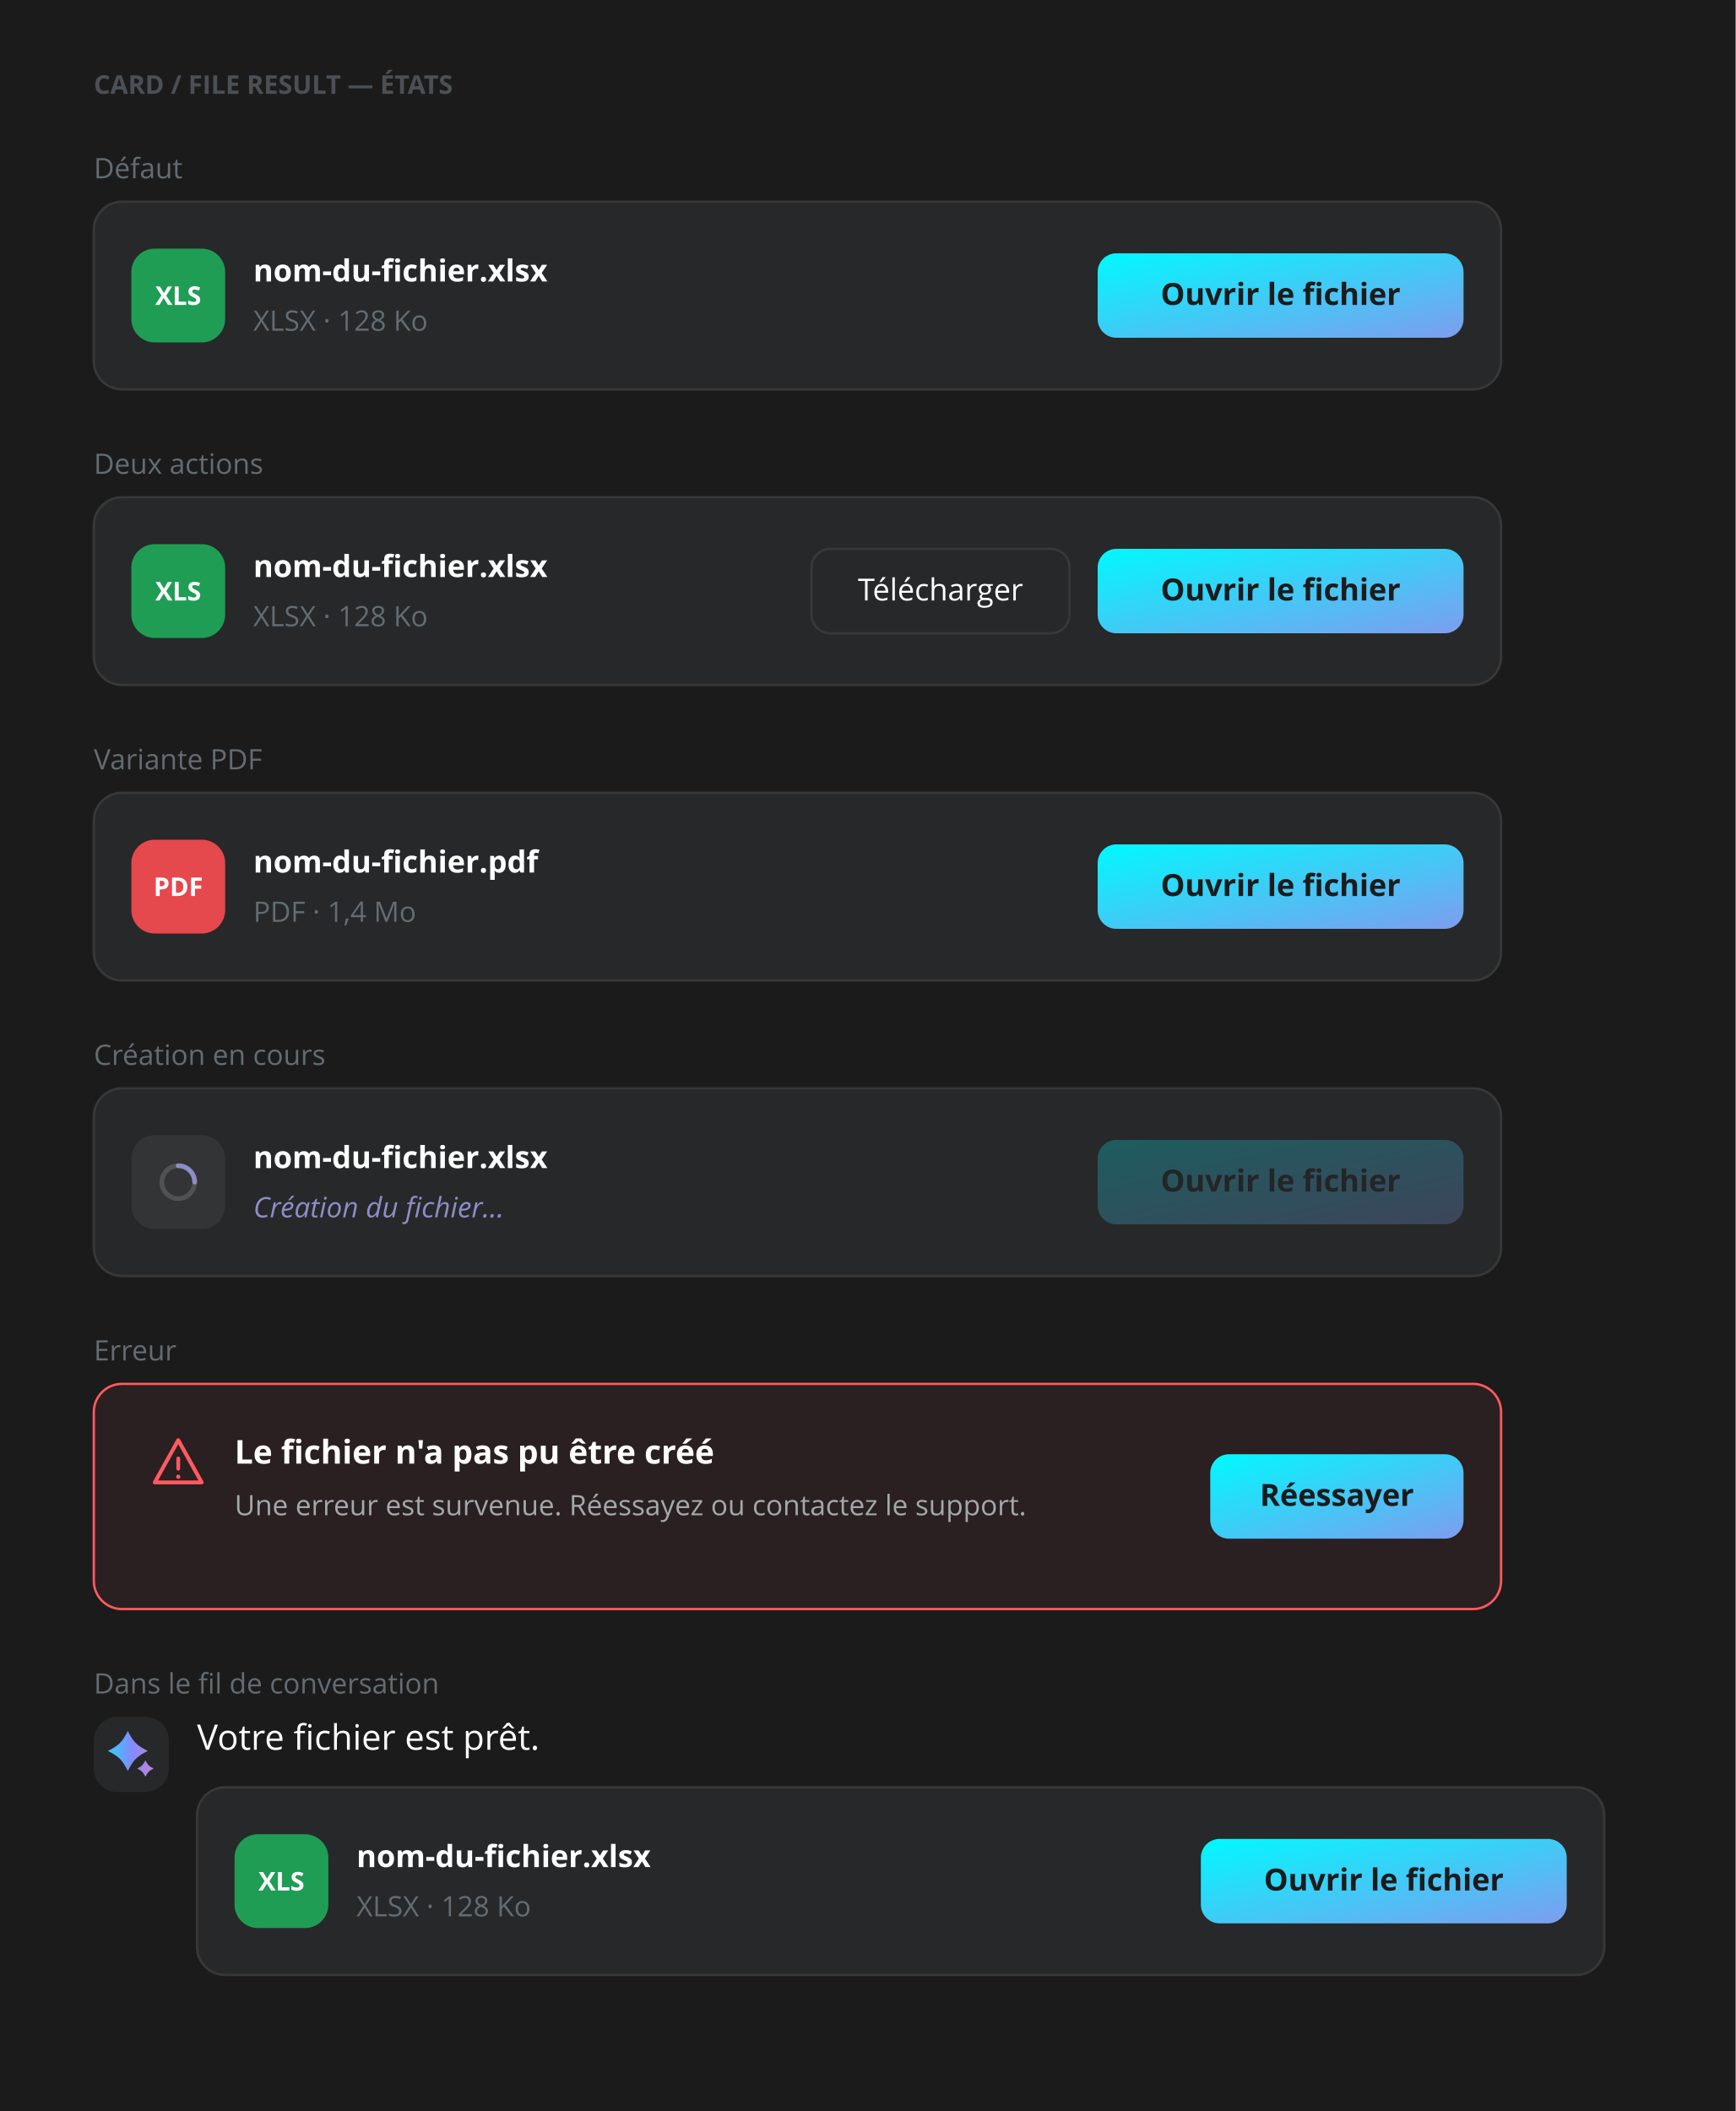
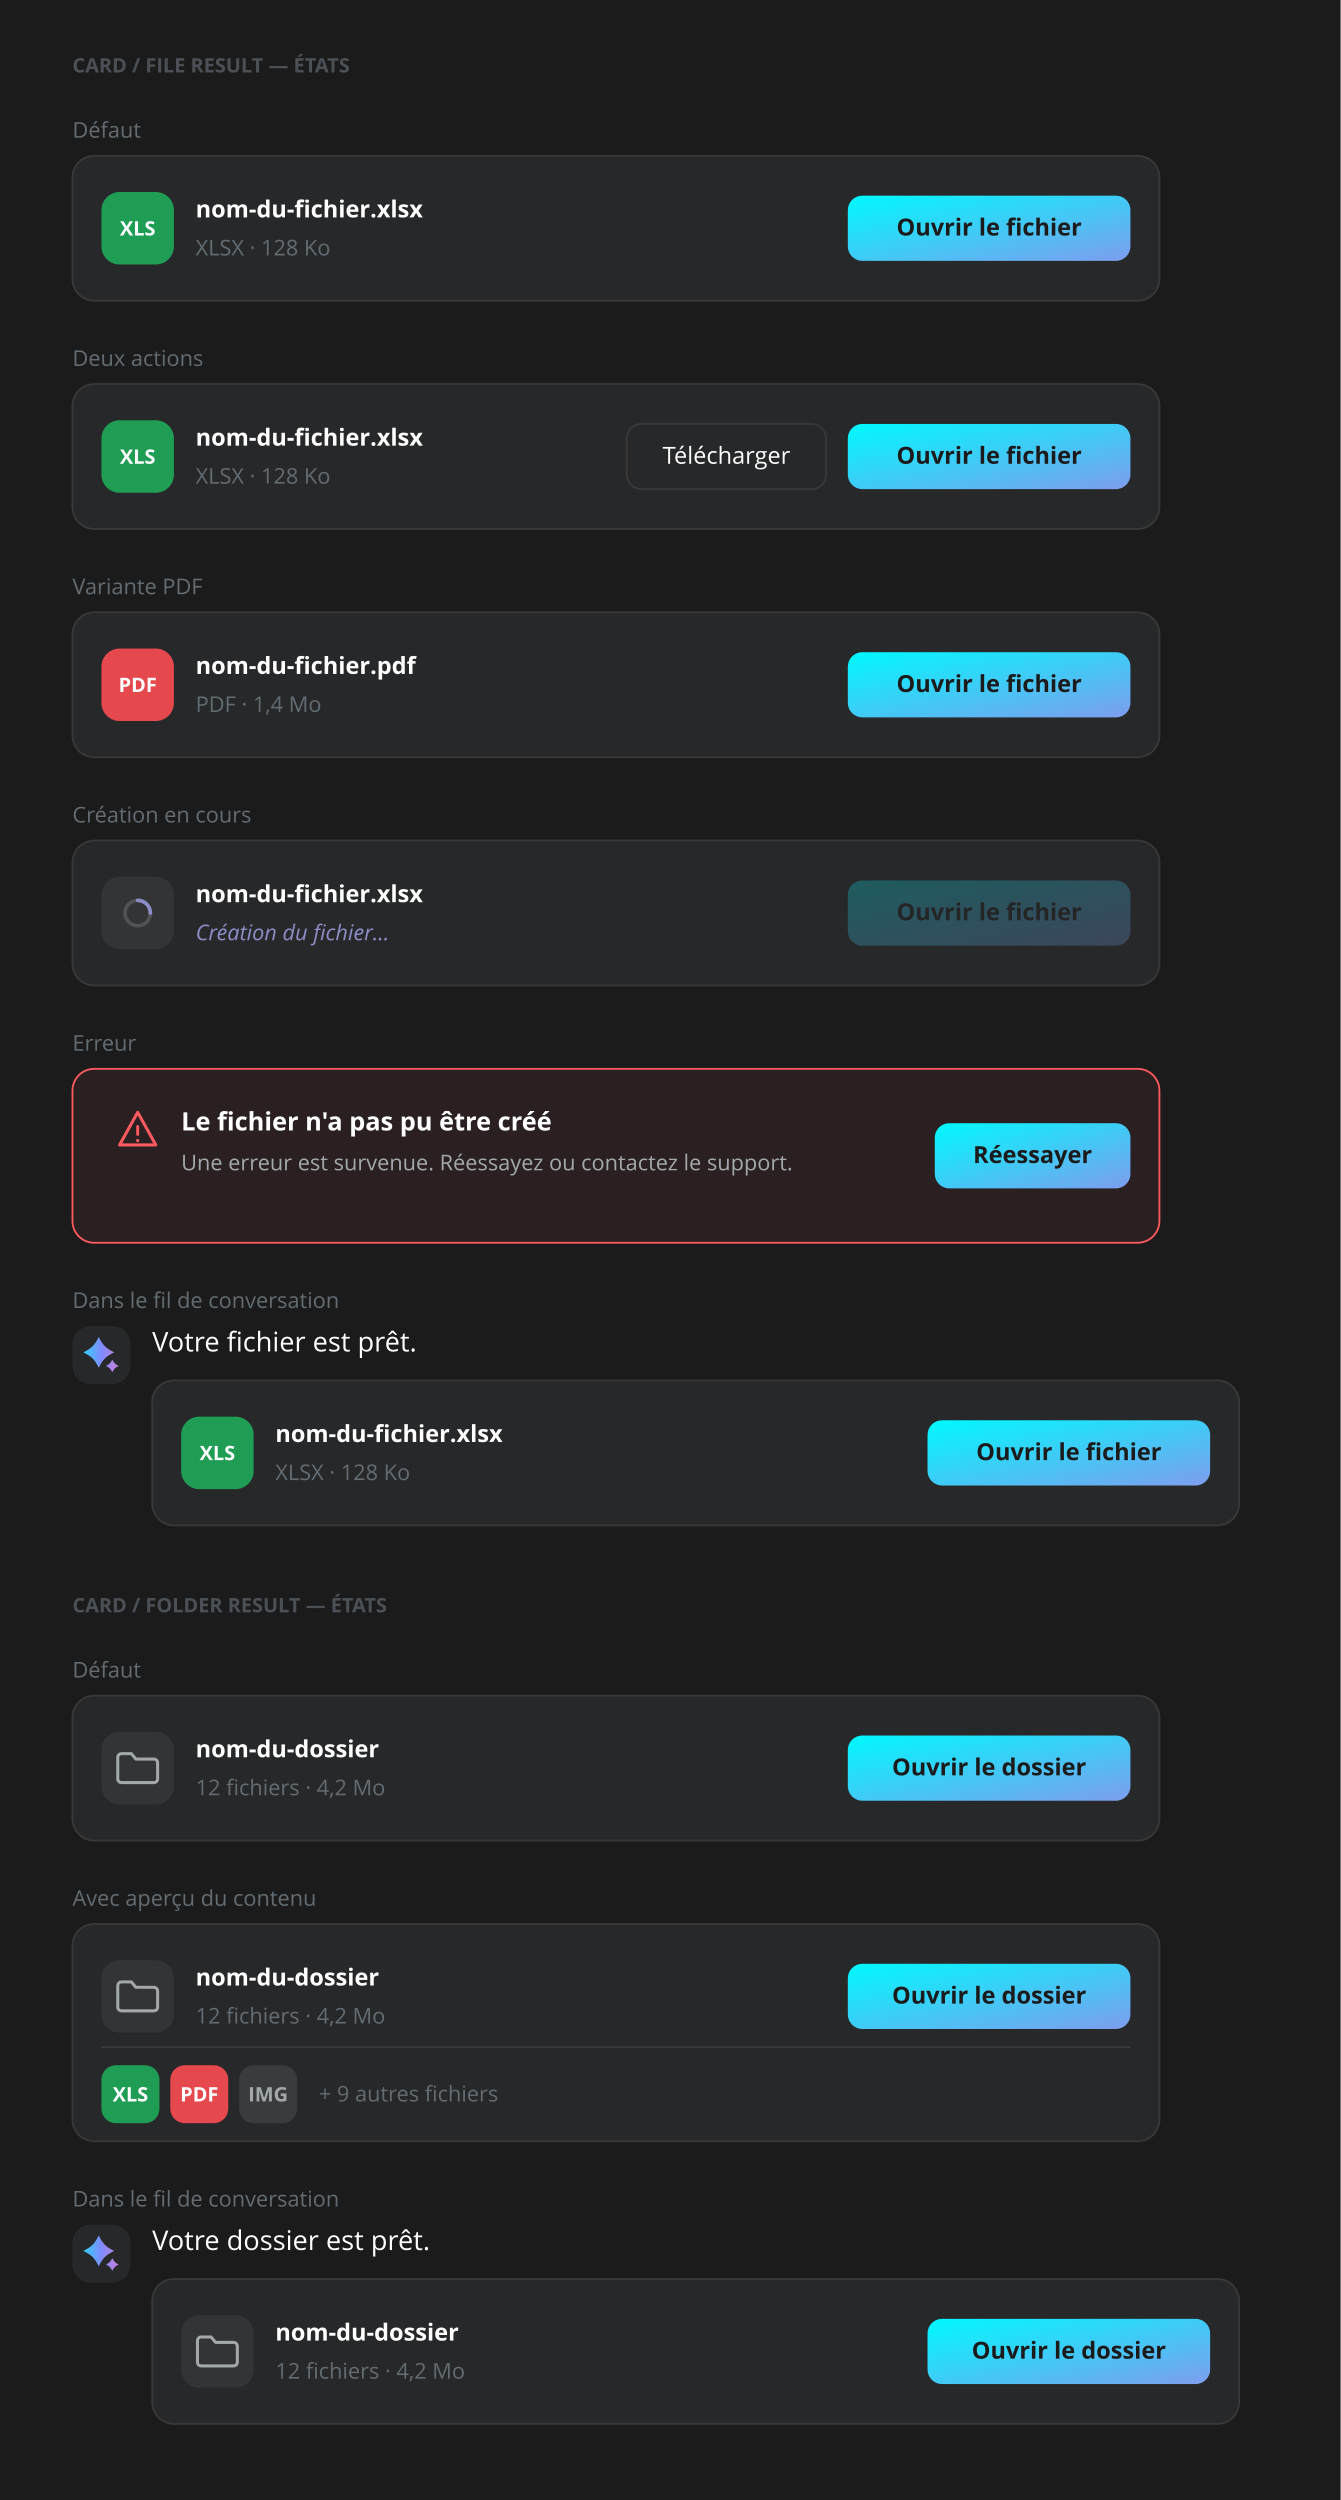
- <svg xmlns="http://www.w3.org/2000/svg" width="740" height="900" viewBox="0 0 740 900">
+ <svg xmlns="http://www.w3.org/2000/svg" width="740" height="1380" viewBox="0 0 740 1380">
  <defs>
    <linearGradient id="grad-primary" x1="0" y1="0" x2="1" y2="1">
      <stop offset="0" stop-color="#00F9FF" />
      <stop offset="1" stop-color="#7E9DEE" />
    </linearGradient>
-     <linearGradient id="grad-accent" gradientUnits="userSpaceOnUse" x1="40" y1="748" x2="72" y2="748">
+     <linearGradient id="grad-accent" gradientUnits="userSpaceOnUse" x1="40" y1="0" x2="72" y2="0">
      <stop offset="0" stop-color="#00F9FF" />
      <stop offset="0.5" stop-color="#818BFD" />
      <stop offset="1" stop-color="#EF7AC5" />
    </linearGradient>
  </defs>
-   <rect id="Board background" x="0" y="0" width="740" height="900" fill="#1C1B1B" />
-   <text id="Section title" x="40" y="40" font-family="Open Sans" font-weight="700" font-size="11" fill="#4A5055">CARD / FILE RESULT — ÉTATS</text>
-   <text id="Label default" x="40" y="76" font-family="Open Sans" font-weight="400" font-size="12" fill="#626C72">Défaut</text>
+   <rect id="Board background" x="0" y="0" width="740" height="1380" fill="#1C1B1B" />
+   <text id="Section title file" x="40" y="40" font-family="Open Sans" font-weight="700" font-size="11" fill="#4A5055">CARD / FILE RESULT — ÉTATS</text>
+   <text id="Label file default" x="40" y="76" font-family="Open Sans" font-weight="400" font-size="12" fill="#626C72">Défaut</text>
  <g id="Card/file/default">
    <rect x="40" y="86" width="600" height="80" rx="12" fill="#272829" stroke="#383838" stroke-width="1" />
    <g id="Badge/XLS">
      <rect x="56" y="106" width="40" height="40" rx="10" fill="#1F9D55" />
      <text x="76" y="130" font-family="Open Sans" font-weight="700" font-size="11" fill="#FFFFFF" text-anchor="middle">XLS</text>
    </g>
    <text id="Filename" x="108" y="120" font-family="Open Sans" font-weight="700" font-size="13" fill="#FFFFFF">nom-du-fichier.xlsx</text>
    <text id="Meta" x="108" y="141" font-family="Open Sans" font-weight="400" font-size="12" fill="#626C72">XLSX · 128 Ko</text>
    <g id="Button/primary">
      <rect x="468" y="108" width="156" height="36" rx="8" fill="url(#grad-primary)" />
      <text x="546" y="130" font-family="Open Sans" font-weight="700" font-size="13" fill="#1C1B1B" text-anchor="middle">Ouvrir le fichier</text>
    </g>
  </g>
-   <text id="Label two actions" x="40" y="202" font-family="Open Sans" font-weight="400" font-size="12" fill="#626C72">Deux actions</text>
+   <text id="Label file two actions" x="40" y="202" font-family="Open Sans" font-weight="400" font-size="12" fill="#626C72">Deux actions</text>
  <g id="Card/file/two-actions">
    <rect x="40" y="212" width="600" height="80" rx="12" fill="#272829" stroke="#383838" stroke-width="1" />
    <g id="Badge/XLS 2">
      <rect x="56" y="232" width="40" height="40" rx="10" fill="#1F9D55" />
      <text x="76" y="256" font-family="Open Sans" font-weight="700" font-size="11" fill="#FFFFFF" text-anchor="middle">XLS</text>
    </g>
    <text id="Filename 2" x="108" y="246" font-family="Open Sans" font-weight="700" font-size="13" fill="#FFFFFF">nom-du-fichier.xlsx</text>
    <text id="Meta 2" x="108" y="267" font-family="Open Sans" font-weight="400" font-size="12" fill="#626C72">XLSX · 128 Ko</text>
    <g id="Button/ghost">
      <rect x="346" y="234" width="110" height="36" rx="8" fill="none" stroke="#383838" stroke-width="1" />
      <text x="401" y="256" font-family="Open Sans" font-weight="400" font-size="13" fill="#FFFFFF" text-anchor="middle">Télécharger</text>
    </g>
    <g id="Button/primary 2">
      <rect x="468" y="234" width="156" height="36" rx="8" fill="url(#grad-primary)" />
      <text x="546" y="256" font-family="Open Sans" font-weight="700" font-size="13" fill="#1C1B1B" text-anchor="middle">Ouvrir le fichier</text>
    </g>
  </g>
-   <text id="Label pdf" x="40" y="328" font-family="Open Sans" font-weight="400" font-size="12" fill="#626C72">Variante PDF</text>
+   <text id="Label file pdf" x="40" y="328" font-family="Open Sans" font-weight="400" font-size="12" fill="#626C72">Variante PDF</text>
  <g id="Card/file/pdf">
    <rect x="40" y="338" width="600" height="80" rx="12" fill="#272829" stroke="#383838" stroke-width="1" />
    <g id="Badge/PDF">
      <rect x="56" y="358" width="40" height="40" rx="10" fill="#E5484D" />
      <text x="76" y="382" font-family="Open Sans" font-weight="700" font-size="11" fill="#FFFFFF" text-anchor="middle">PDF</text>
    </g>
    <text id="Filename 3" x="108" y="372" font-family="Open Sans" font-weight="700" font-size="13" fill="#FFFFFF">nom-du-fichier.pdf</text>
    <text id="Meta 3" x="108" y="393" font-family="Open Sans" font-weight="400" font-size="12" fill="#626C72">PDF · 1,4 Mo</text>
    <g id="Button/primary 3">
      <rect x="468" y="360" width="156" height="36" rx="8" fill="url(#grad-primary)" />
      <text x="546" y="382" font-family="Open Sans" font-weight="700" font-size="13" fill="#1C1B1B" text-anchor="middle">Ouvrir le fichier</text>
    </g>
  </g>
-   <text id="Label creating" x="40" y="454" font-family="Open Sans" font-weight="400" font-size="12" fill="#626C72">Création en cours</text>
+   <text id="Label file creating" x="40" y="454" font-family="Open Sans" font-weight="400" font-size="12" fill="#626C72">Création en cours</text>
  <g id="Card/file/creating">
    <rect x="40" y="464" width="600" height="80" rx="12" fill="#272829" stroke="#383838" stroke-width="1" />
    <g id="Badge/loading">
      <rect x="56" y="484" width="40" height="40" rx="10" fill="#333435" />
      <circle cx="76" cy="504" r="7" fill="none" stroke="#FFFFFF" stroke-opacity="0.15" stroke-width="2" />
      <path d="M 76 497 A 7 7 0 0 1 83 504" fill="none" stroke="#8D8DC8" stroke-width="2" stroke-linecap="round" />
    </g>
    <text id="Filename 4" x="108" y="498" font-family="Open Sans" font-weight="700" font-size="13" fill="#FFFFFF">nom-du-fichier.xlsx</text>
    <text id="Meta 4" x="108" y="519" font-family="Open Sans" font-style="italic" font-weight="400" font-size="12" fill="#8D8DC8">Création du fichier…</text>
    <g id="Button/primary/disabled" opacity="0.25">
      <rect x="468" y="486" width="156" height="36" rx="8" fill="url(#grad-primary)" />
      <text x="546" y="508" font-family="Open Sans" font-weight="700" font-size="13" fill="#1C1B1B" text-anchor="middle">Ouvrir le fichier</text>
    </g>
  </g>
-   <text id="Label error" x="40" y="580" font-family="Open Sans" font-weight="400" font-size="12" fill="#626C72">Erreur</text>
+   <text id="Label file error" x="40" y="580" font-family="Open Sans" font-weight="400" font-size="12" fill="#626C72">Erreur</text>
  <g id="Card/file/error">
    <rect x="40" y="590" width="600" height="96" rx="12" fill="#2A1F21" stroke="#FF5A5F" stroke-width="1" />
    <g id="Icon/Warning">
      <path d="M 66 632 L 76 614 L 86 632 Z" fill="none" stroke="#FF5A5F" stroke-width="1.667" stroke-linejoin="round" />
      <rect x="75.2" y="621" width="1.6" height="6" rx="0.8" fill="#FF5A5F" />
      <circle cx="76" cy="629.6" r="0.9" fill="#FF5A5F" />
    </g>
    <text id="Error title" x="100" y="624" font-family="Open Sans" font-weight="700" font-size="14" fill="#FFFFFF">Le fichier n'a pas pu être créé</text>
    <text id="Error desc" x="100" y="646" font-family="Open Sans" font-weight="400" font-size="12" fill="#A3A9AB">Une erreur est survenue. Réessayez ou contactez le support.</text>
    <g id="Button/primary/retry">
      <rect x="516" y="620" width="108" height="36" rx="8" fill="url(#grad-primary)" />
      <text x="570" y="642" font-family="Open Sans" font-weight="700" font-size="13" fill="#1C1B1B" text-anchor="middle">Réessayer</text>
    </g>
  </g>
-   <text id="Label in-thread" x="40" y="722" font-family="Open Sans" font-weight="400" font-size="12" fill="#626C72">Dans le fil de conversation</text>
+   <text id="Label file in-thread" x="40" y="722" font-family="Open Sans" font-weight="400" font-size="12" fill="#626C72">Dans le fil de conversation</text>
  <g id="Message/file-result">
    <g id="Avatar/assistant">
      <rect x="40" y="732" width="32" height="32" rx="10" fill="#272829" />
      <path d="M 54.5 738 C 56.88 742.69 58.31 744.12 63 746.5 C 58.31 748.88 56.88 750.31 54.5 755 C 52.12 750.31 50.69 748.88 46 746.5 C 50.69 744.12 52.12 742.69 54.5 738 Z" fill="url(#grad-accent)" />
      <path d="M 62 750.5 C 62.98 752.43 63.57 753.02 65.5 754 C 63.57 754.98 62.98 755.57 62 757.5 C 61.02 755.57 60.43 754.98 58.5 754 C 60.43 753.02 61.02 752.43 62 750.5 Z" fill="url(#grad-accent)" />
    </g>
    <text id="Answer line" x="84" y="746" font-family="Open Sans" font-weight="400" font-size="15" fill="#FFFFFF">Votre fichier est prêt.</text>
    <g id="Card/file/in-thread">
      <rect x="84" y="762" width="600" height="80" rx="12" fill="#272829" stroke="#383838" stroke-width="1" />
      <g id="Badge/XLS 3">
        <rect x="100" y="782" width="40" height="40" rx="10" fill="#1F9D55" />
        <text x="120" y="806" font-family="Open Sans" font-weight="700" font-size="11" fill="#FFFFFF" text-anchor="middle">XLS</text>
      </g>
      <text id="Filename 5" x="152" y="796" font-family="Open Sans" font-weight="700" font-size="13" fill="#FFFFFF">nom-du-fichier.xlsx</text>
      <text id="Meta 5" x="152" y="817" font-family="Open Sans" font-weight="400" font-size="12" fill="#626C72">XLSX · 128 Ko</text>
      <g id="Button/primary 4">
        <rect x="512" y="784" width="156" height="36" rx="8" fill="url(#grad-primary)" />
        <text x="590" y="806" font-family="Open Sans" font-weight="700" font-size="13" fill="#1C1B1B" text-anchor="middle">Ouvrir le fichier</text>
      </g>
    </g>
  </g>
+   <text id="Section title folder" x="40" y="890" font-family="Open Sans" font-weight="700" font-size="11" fill="#4A5055">CARD / FOLDER RESULT — ÉTATS</text>
+   <text id="Label folder default" x="40" y="926" font-family="Open Sans" font-weight="400" font-size="12" fill="#626C72">Défaut</text>
+   <g id="Card/folder/default">
+     <rect x="40" y="936" width="600" height="80" rx="12" fill="#272829" stroke="#383838" stroke-width="1" />
+     <g id="Badge/folder">
+       <rect x="56" y="956" width="40" height="40" rx="10" fill="#333435" />
+       <path d="M 67 968 h 5.5 l 2.5 3 h 10 a 2 2 0 0 1 2 2 v 9 a 2 2 0 0 1 -2 2 h -18 a 2 2 0 0 1 -2 -2 v -12 a 2 2 0 0 1 2 -2 z" fill="none" stroke="#A3A9AB" stroke-width="1.667" stroke-linejoin="round" />
+     </g>
+     <text id="Foldername" x="108" y="970" font-family="Open Sans" font-weight="700" font-size="13" fill="#FFFFFF">nom-du-dossier</text>
+     <text id="Folder meta" x="108" y="991" font-family="Open Sans" font-weight="400" font-size="12" fill="#626C72">12 fichiers · 4,2 Mo</text>
+     <g id="Button/primary 5">
+       <rect x="468" y="958" width="156" height="36" rx="8" fill="url(#grad-primary)" />
+       <text x="546" y="980" font-family="Open Sans" font-weight="700" font-size="13" fill="#1C1B1B" text-anchor="middle">Ouvrir le dossier</text>
+     </g>
+   </g>
+   <text id="Label folder preview" x="40" y="1052" font-family="Open Sans" font-weight="400" font-size="12" fill="#626C72">Avec aperçu du contenu</text>
+   <g id="Card/folder/preview">
+     <rect x="40" y="1062" width="600" height="120" rx="12" fill="#272829" stroke="#383838" stroke-width="1" />
+     <g id="Badge/folder 2">
+       <rect x="56" y="1082" width="40" height="40" rx="10" fill="#333435" />
+       <path d="M 67 1094 h 5.5 l 2.5 3 h 10 a 2 2 0 0 1 2 2 v 9 a 2 2 0 0 1 -2 2 h -18 a 2 2 0 0 1 -2 -2 v -12 a 2 2 0 0 1 2 -2 z" fill="none" stroke="#A3A9AB" stroke-width="1.667" stroke-linejoin="round" />
+     </g>
+     <text id="Foldername 2" x="108" y="1096" font-family="Open Sans" font-weight="700" font-size="13" fill="#FFFFFF">nom-du-dossier</text>
+     <text id="Folder meta 2" x="108" y="1117" font-family="Open Sans" font-weight="400" font-size="12" fill="#626C72">12 fichiers · 4,2 Mo</text>
+     <g id="Button/primary 6">
+       <rect x="468" y="1084" width="156" height="36" rx="8" fill="url(#grad-primary)" />
+       <text x="546" y="1106" font-family="Open Sans" font-weight="700" font-size="13" fill="#1C1B1B" text-anchor="middle">Ouvrir le dossier</text>
+     </g>
+     <line id="Divider" x1="56" y1="1130" x2="624" y2="1130" stroke="#383838" stroke-width="1" />
+     <g id="ContentPreview">
+       <g id="Chip/XLS">
+         <rect x="56" y="1140" width="32" height="32" rx="8" fill="#1F9D55" />
+         <text x="72" y="1160" font-family="Open Sans" font-weight="700" font-size="11" fill="#FFFFFF" text-anchor="middle">XLS</text>
+       </g>
+       <g id="Chip/PDF">
+         <rect x="94" y="1140" width="32" height="32" rx="8" fill="#E5484D" />
+         <text x="110" y="1160" font-family="Open Sans" font-weight="700" font-size="11" fill="#FFFFFF" text-anchor="middle">PDF</text>
+       </g>
+       <g id="Chip/IMG">
+         <rect x="132" y="1140" width="32" height="32" rx="8" fill="#3A3B3D" />
+         <text x="148" y="1160" font-family="Open Sans" font-weight="700" font-size="11" fill="#A3A9AB" text-anchor="middle">IMG</text>
+       </g>
+       <text id="Overflow count" x="176" y="1160" font-family="Open Sans" font-weight="400" font-size="12" fill="#626C72">+ 9 autres fichiers</text>
+     </g>
+   </g>
+   <text id="Label folder in-thread" x="40" y="1218" font-family="Open Sans" font-weight="400" font-size="12" fill="#626C72">Dans le fil de conversation</text>
+   <g id="Message/folder-result">
+     <g id="Avatar/assistant 2">
+       <rect x="40" y="1228" width="32" height="32" rx="10" fill="#272829" />
+       <path d="M 54.5 1234 C 56.88 1238.69 58.31 1240.12 63 1242.5 C 58.31 1244.88 56.88 1246.31 54.5 1251 C 52.12 1246.31 50.69 1244.88 46 1242.5 C 50.69 1240.12 52.12 1238.69 54.5 1234 Z" fill="url(#grad-accent)" />
+       <path d="M 62 1246.5 C 62.98 1248.43 63.57 1249.02 65.5 1250 C 63.57 1250.98 62.98 1251.57 62 1253.5 C 61.02 1251.57 60.43 1250.98 58.5 1250 C 60.43 1249.02 61.02 1248.43 62 1246.5 Z" fill="url(#grad-accent)" />
+     </g>
+     <text id="Answer line 2" x="84" y="1242" font-family="Open Sans" font-weight="400" font-size="15" fill="#FFFFFF">Votre dossier est prêt.</text>
+     <g id="Card/folder/in-thread">
+       <rect x="84" y="1258" width="600" height="80" rx="12" fill="#272829" stroke="#383838" stroke-width="1" />
+       <g id="Badge/folder 3">
+         <rect x="100" y="1278" width="40" height="40" rx="10" fill="#333435" />
+         <path d="M 111 1290 h 5.5 l 2.5 3 h 10 a 2 2 0 0 1 2 2 v 9 a 2 2 0 0 1 -2 2 h -18 a 2 2 0 0 1 -2 -2 v -12 a 2 2 0 0 1 2 -2 z" fill="none" stroke="#A3A9AB" stroke-width="1.667" stroke-linejoin="round" />
+       </g>
+       <text id="Foldername 3" x="152" y="1292" font-family="Open Sans" font-weight="700" font-size="13" fill="#FFFFFF">nom-du-dossier</text>
+       <text id="Folder meta 3" x="152" y="1313" font-family="Open Sans" font-weight="400" font-size="12" fill="#626C72">12 fichiers · 4,2 Mo</text>
+       <g id="Button/primary 7">
+         <rect x="512" y="1280" width="156" height="36" rx="8" fill="url(#grad-primary)" />
+         <text x="590" y="1302" font-family="Open Sans" font-weight="700" font-size="13" fill="#1C1B1B" text-anchor="middle">Ouvrir le dossier</text>
+       </g>
+     </g>
+   </g>
</svg>
